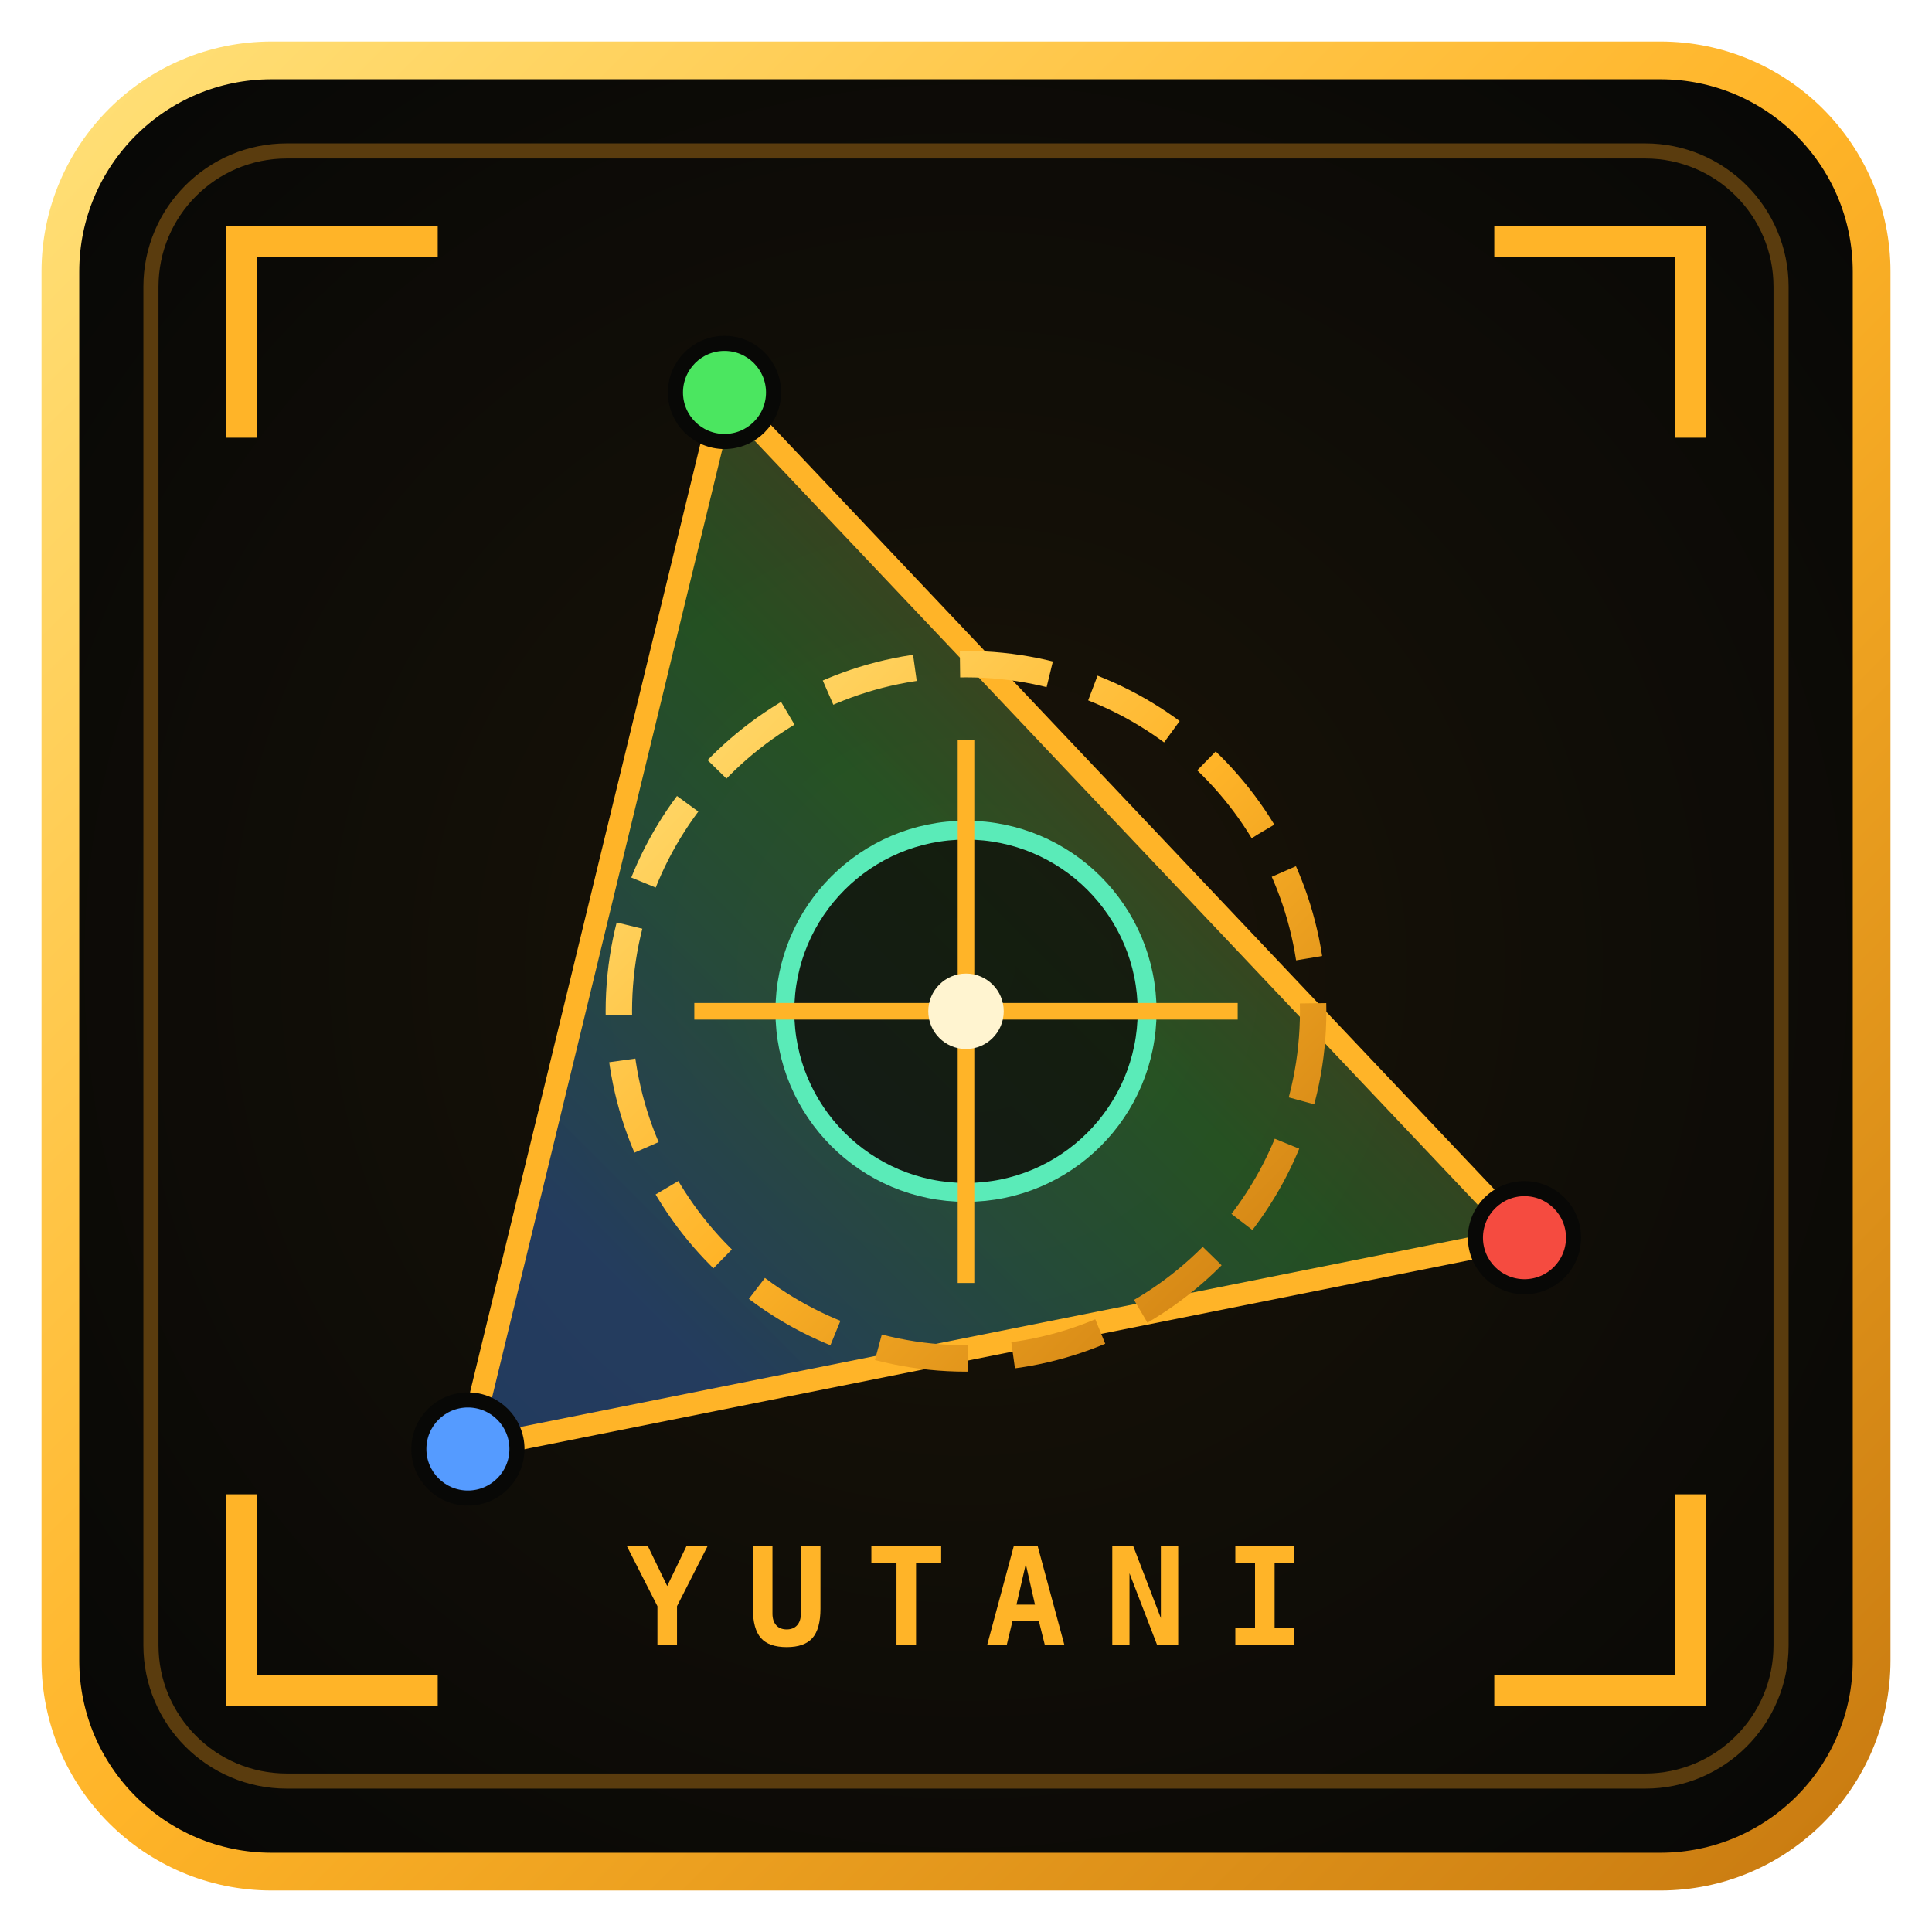
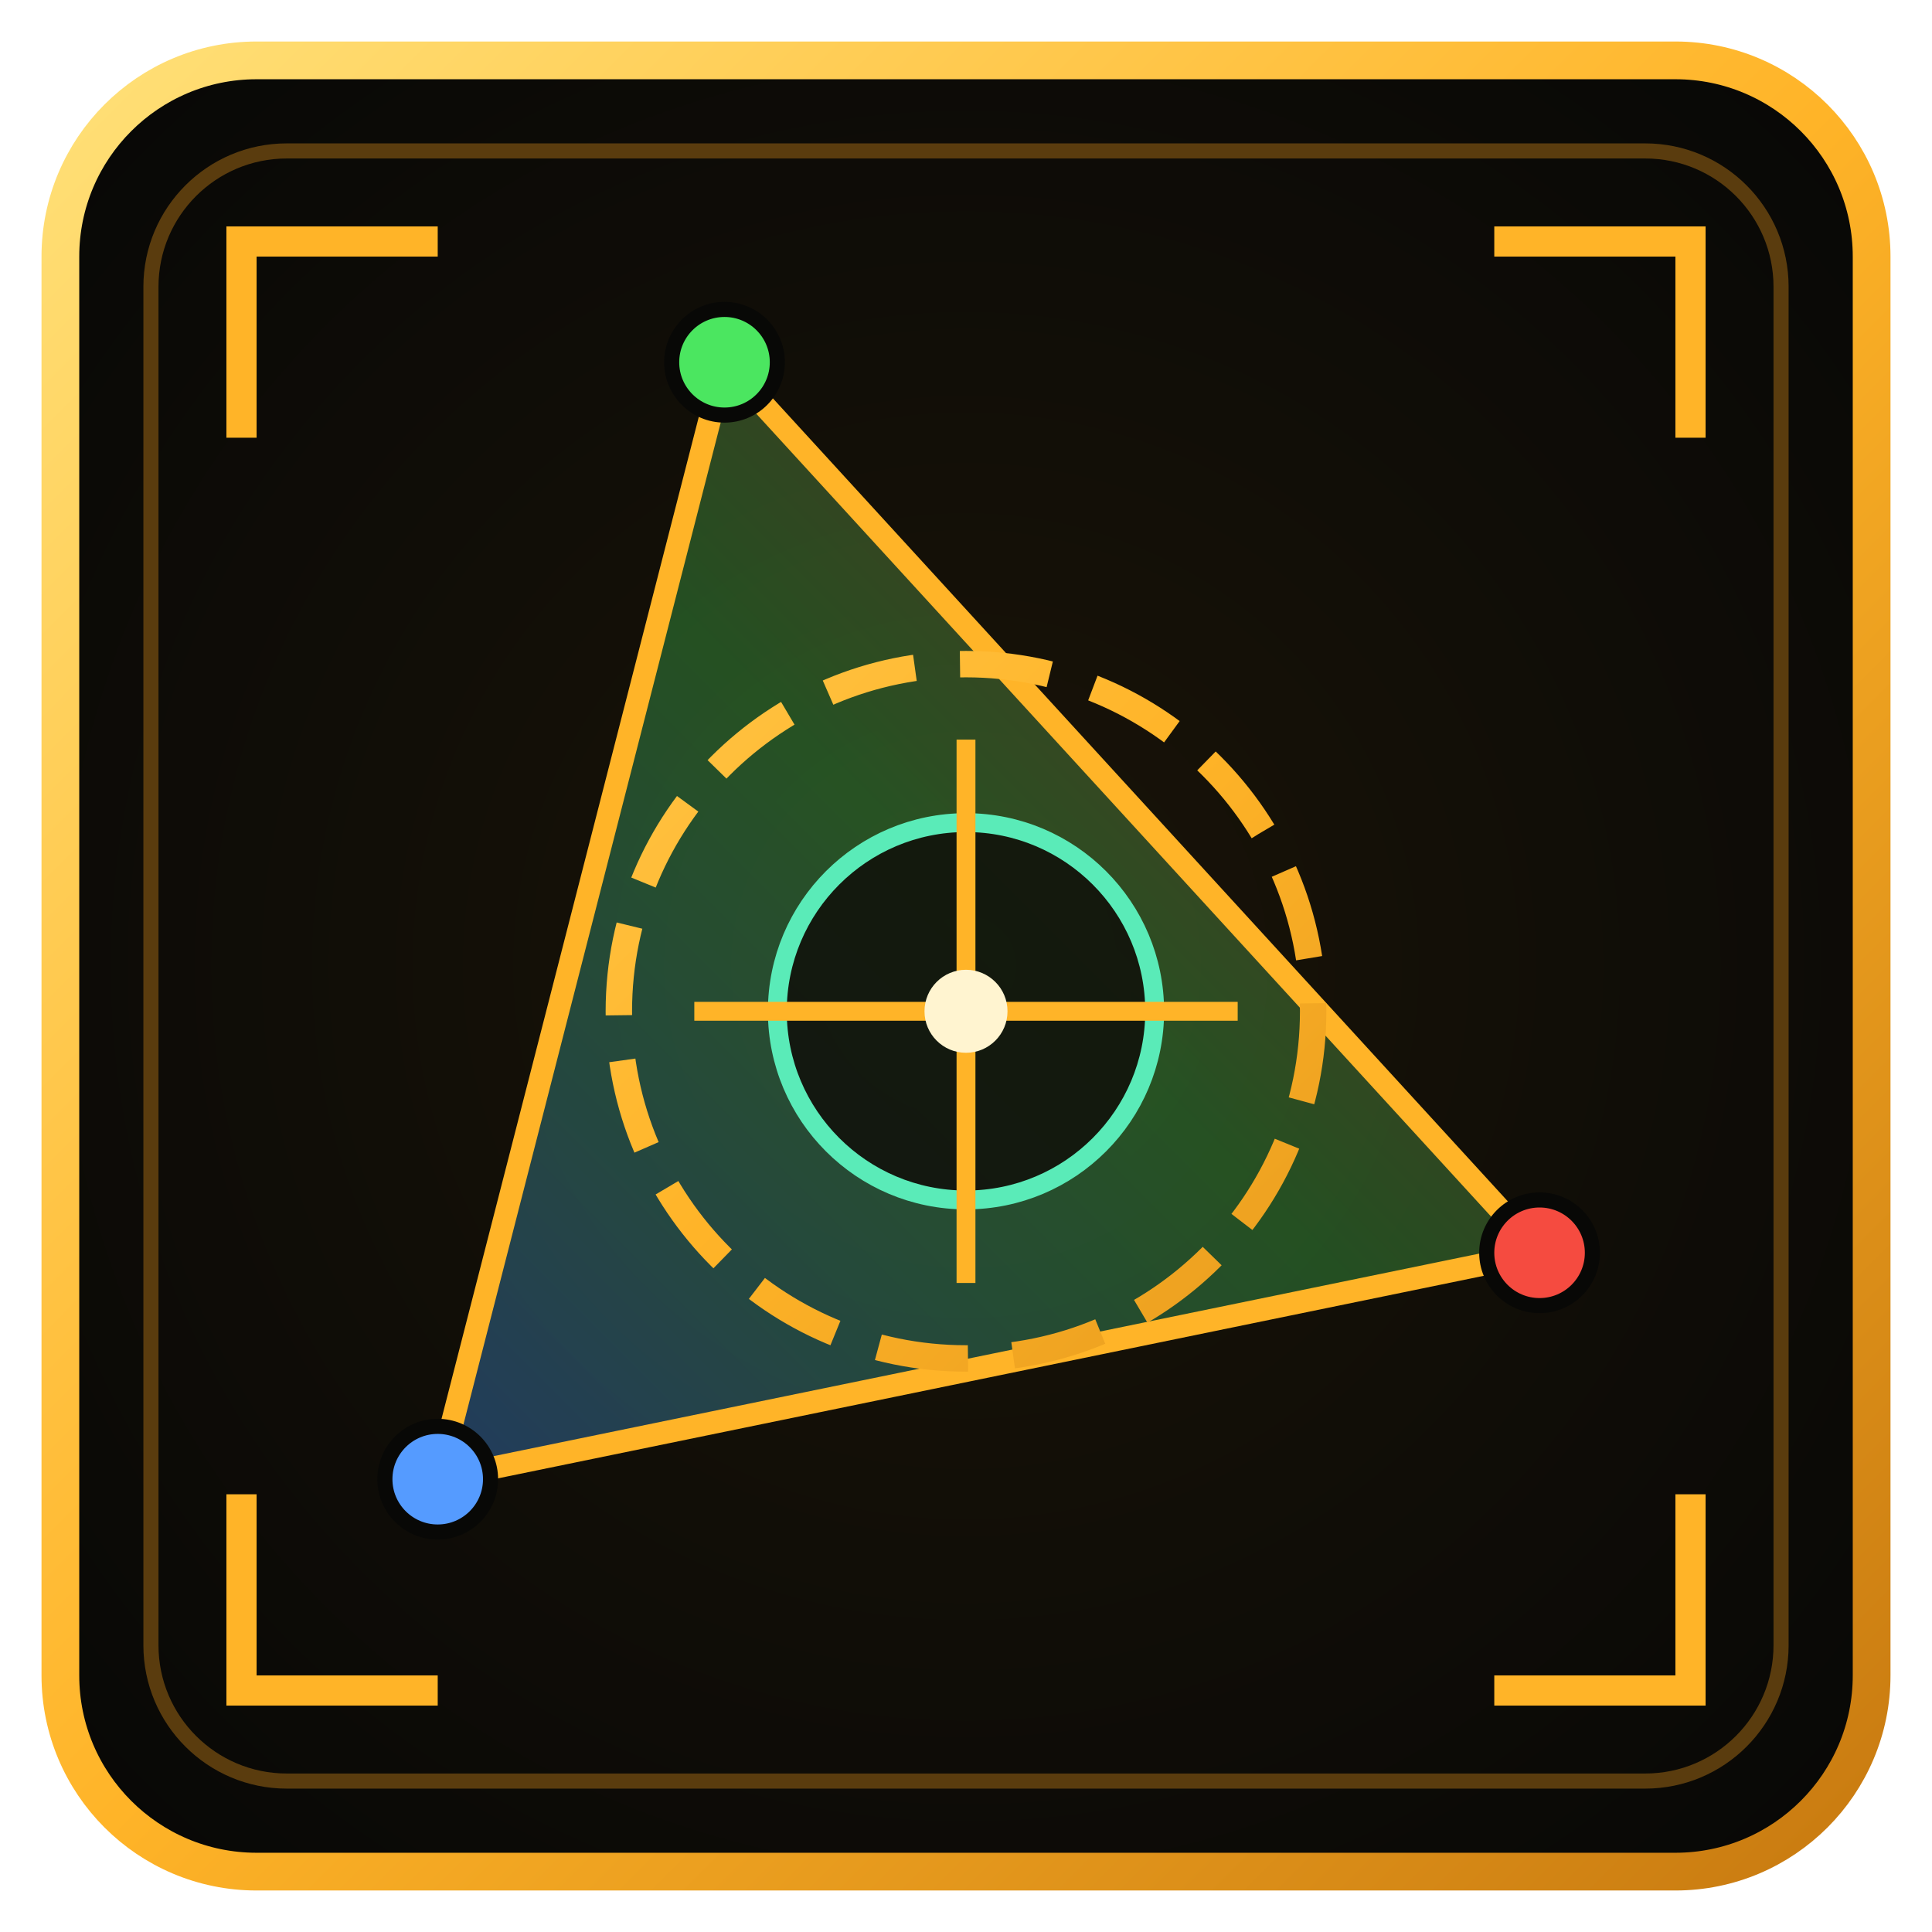
<svg xmlns="http://www.w3.org/2000/svg" viewBox="0 0 256 256" width="256" height="256">
  <defs>
-     <radialGradient id="crtBg" cx="50%" cy="50%" r="65%">
-       <stop offset="0%" stop-color="#1A1408" />
-       <stop offset="100%" stop-color="#080806" />
+     <radialGradient id="crtBg" gradientUnits="userSpaceOnUse" cx="128" cy="128" r="160">
+       <stop offset="0" stop-color="#1A1408" />
+       <stop offset="1" stop-color="#080806" />
    </radialGradient>
-     <linearGradient id="amberGlow" x1="0%" y1="0%" x2="100%" y2="100%">
-       <stop offset="0%" stop-color="#FFE078" />
-       <stop offset="50%" stop-color="#FFB428" />
-       <stop offset="100%" stop-color="#C87A10" />
+     <linearGradient id="amberGlow" gradientUnits="userSpaceOnUse" x1="8" y1="8" x2="248" y2="248">
+       <stop offset="0" stop-color="#FFE078" />
+       <stop offset="0.5" stop-color="#FFB428" />
+       <stop offset="1" stop-color="#C87A10" />
    </linearGradient>
-     <linearGradient id="gamutGrad" x1="15%" y1="85%" x2="85%" y2="15%">
-       <stop offset="0%" stop-color="#4590FF" stop-opacity="0.35" />
-       <stop offset="50%" stop-color="#4BE660" stop-opacity="0.30" />
-       <stop offset="100%" stop-color="#F54B40" stop-opacity="0.35" />
+     <linearGradient id="gamutGrad" gradientUnits="userSpaceOnUse" x1="58" y1="196" x2="204" y2="50">
+       <stop offset="0" stop-color="#4590FF" stop-opacity="0.35" />
+       <stop offset="0.5" stop-color="#4BE660" stop-opacity="0.30" />
+       <stop offset="1" stop-color="#F54B40" stop-opacity="0.35" />
    </linearGradient>
  </defs>
-   <rect x="8" y="8" width="240" height="240" rx="28" ry="28" fill="url(#crtBg)" stroke="url(#amberGlow)" stroke-width="5" />
+   <rect x="8" y="8" width="240" height="240" rx="26" ry="26" fill="url(#crtBg)" stroke="url(#amberGlow)" stroke-width="5" />
  <rect x="20" y="20" width="216" height="216" rx="18" ry="18" fill="none" stroke="#5A3C0E" stroke-width="2" />
  <path d="M 32 56 L 32 32 L 56 32" fill="none" stroke="#FFB428" stroke-width="4" stroke-linecap="square" />
  <path d="M 200 32 L 224 32 L 224 56" fill="none" stroke="#FFB428" stroke-width="4" stroke-linecap="square" />
  <path d="M 32 200 L 32 224 L 56 224" fill="none" stroke="#FFB428" stroke-width="4" stroke-linecap="square" />
  <path d="M 200 224 L 224 224 L 224 200" fill="none" stroke="#FFB428" stroke-width="4" stroke-linecap="square" />
-   <polygon points="96,52 202,164 62,192" fill="url(#gamutGrad)" stroke="#FFB428" stroke-width="3" stroke-linejoin="round" />
-   <circle cx="96" cy="52" r="6.5" fill="#4BE660" stroke="#080806" stroke-width="2" />
-   <circle cx="202" cy="164" r="6.5" fill="#F54B40" stroke="#080806" stroke-width="2" />
-   <circle cx="62" cy="192" r="6.5" fill="#559BFF" stroke="#080806" stroke-width="2" />
+   <polygon points="96,48 204,166 58,196" fill="url(#gamutGrad)" stroke="#FFB428" stroke-width="3" stroke-linejoin="round" />
+   <circle cx="96" cy="48" r="7" fill="#4BE660" stroke="#080806" stroke-width="2" />
+   <circle cx="204" cy="166" r="7" fill="#F54B40" stroke="#080806" stroke-width="2" />
+   <circle cx="58" cy="196" r="7" fill="#559BFF" stroke="#080806" stroke-width="2" />
  <circle cx="128" cy="134" r="46" fill="none" stroke="url(#amberGlow)" stroke-width="3.5" stroke-dasharray="12 6" />
-   <circle cx="128" cy="134" r="24" fill="#0E0C08" fill-opacity="0.75" stroke="#5AEBB8" stroke-width="2.5" />
-   <line x1="92" y1="134" x2="164" y2="134" stroke="#FFB428" stroke-width="2.2" />
-   <line x1="128" y1="98" x2="128" y2="170" stroke="#FFB428" stroke-width="2.2" />
-   <circle cx="128" cy="134" r="5" fill="#FFF4D0" />
-   <text x="128" y="218" text-anchor="middle" font-family="monospace" font-weight="bold" font-size="18" letter-spacing="5" fill="#FFB428">YUTANI</text>
+   <circle cx="128" cy="134" r="25" fill="#0E0C08" fill-opacity="0.80" stroke="#5AEBB8" stroke-width="2.5" />
+   <line x1="92" y1="134" x2="164" y2="134" stroke="#FFB428" stroke-width="2.5" />
+   <line x1="128" y1="98" x2="128" y2="170" stroke="#FFB428" stroke-width="2.5" />
+   <circle cx="128" cy="134" r="5.5" fill="#FFF4D0" />
</svg>
